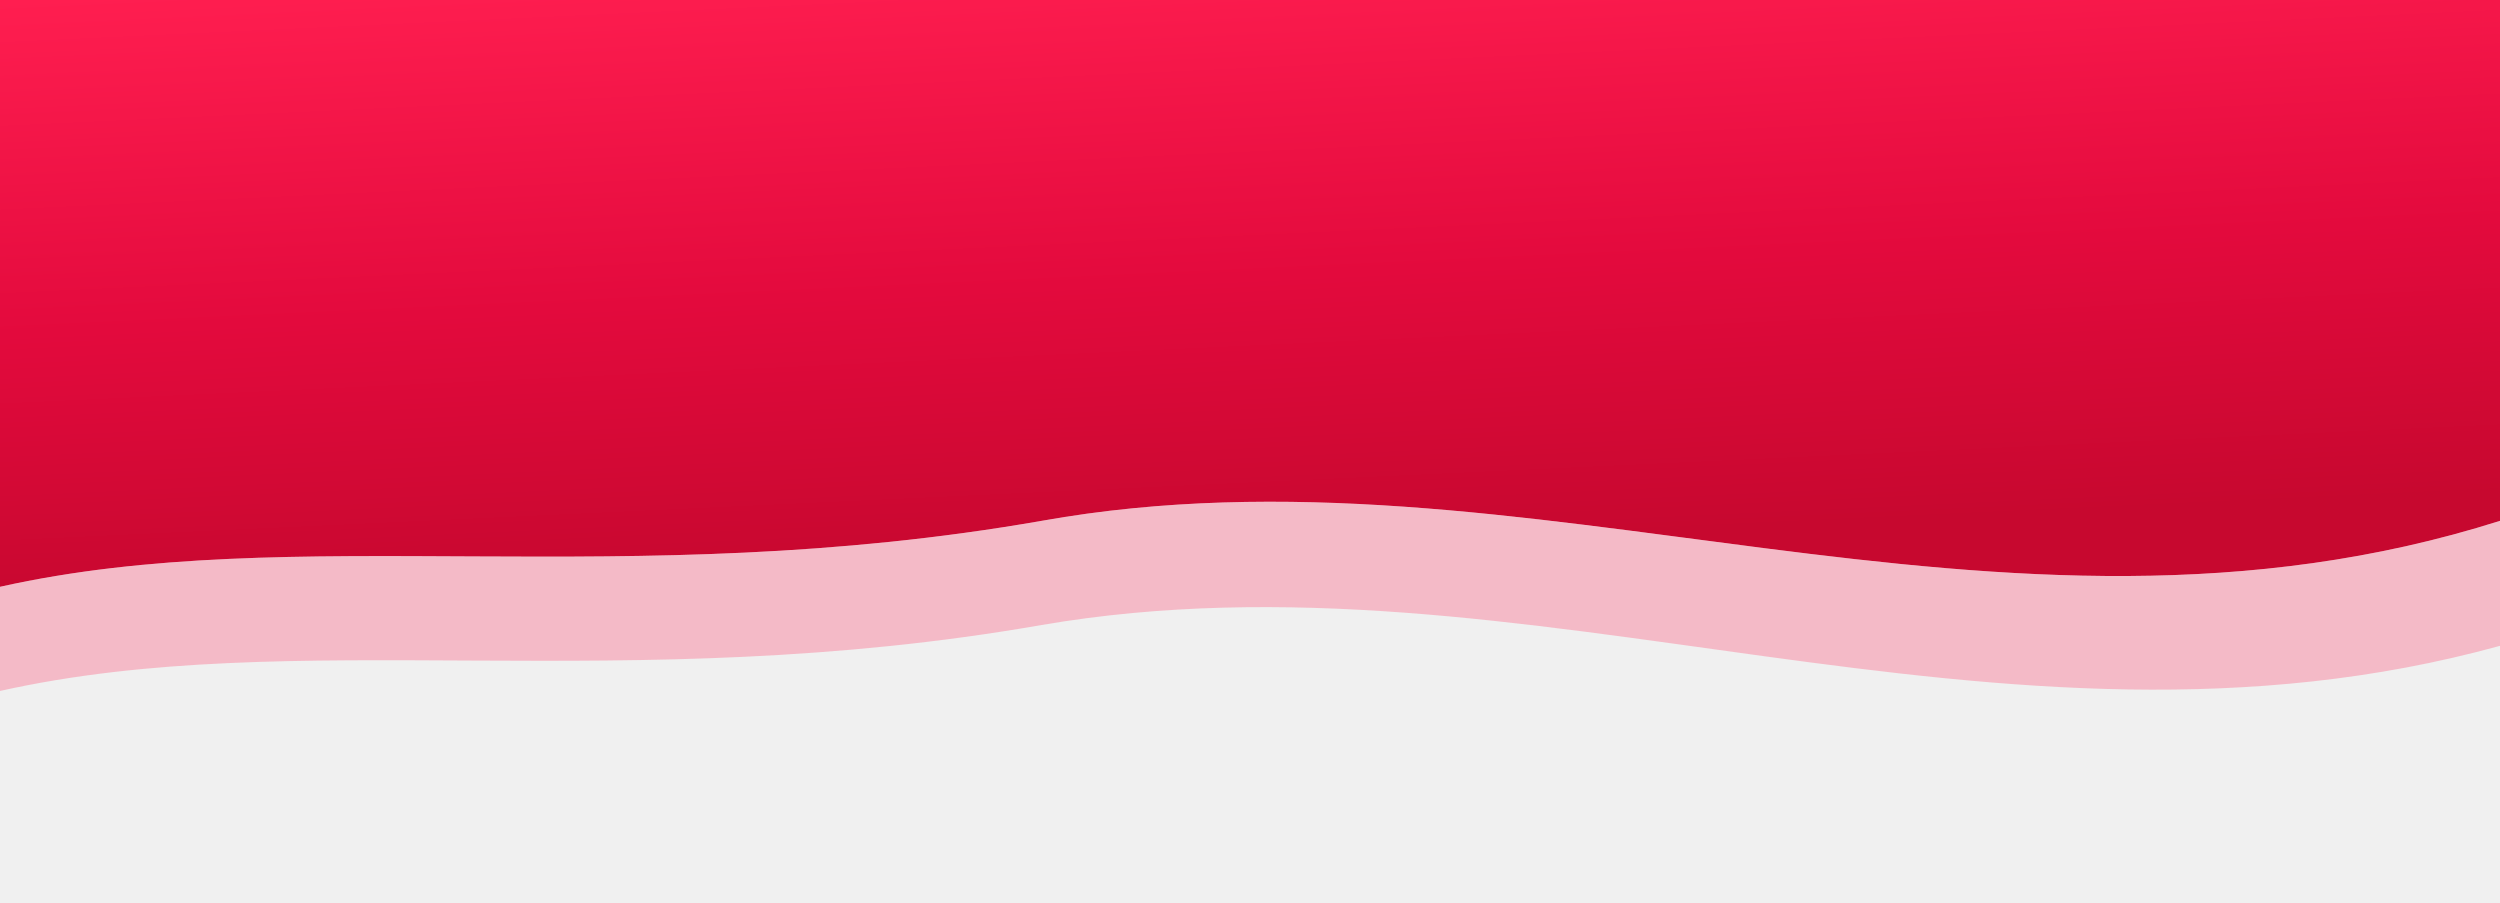
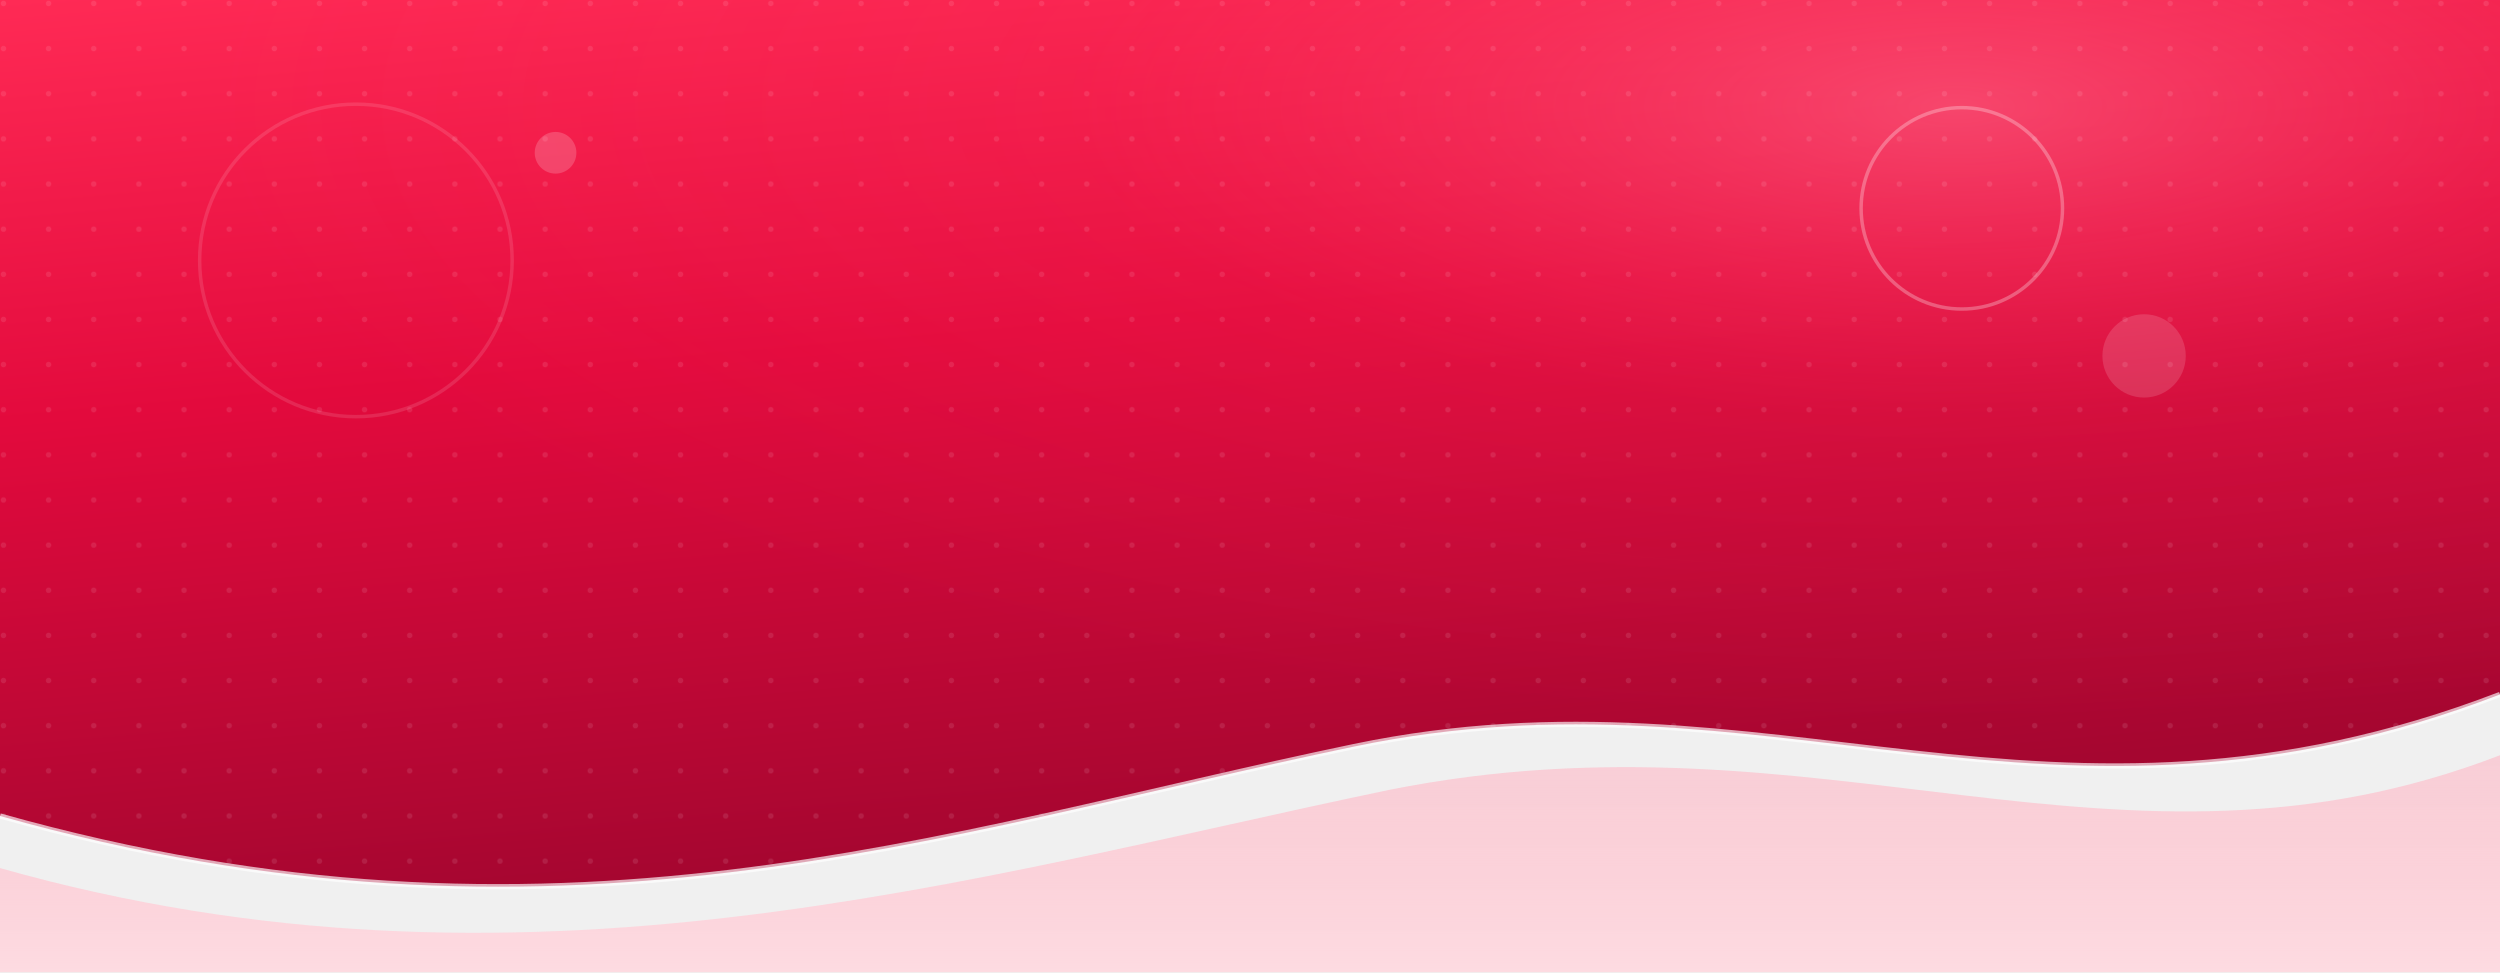
- <svg xmlns="http://www.w3.org/2000/svg" width="1440" height="520" viewBox="0 0 1440 520" preserveAspectRatio="none" fill="none" aria-hidden="true">
+ <svg xmlns="http://www.w3.org/2000/svg" width="1440" height="560" viewBox="0 0 1440 560" preserveAspectRatio="none" fill="none" aria-hidden="true">
  <defs>
-     <linearGradient id="bhero" x1="0" y1="0" x2="0.2" y2="1">
-       <stop offset="0" stop-color="#FF1E50" />
-       <stop offset="0.55" stop-color="#E30A3D" />
-       <stop offset="1" stop-color="#C7082F" />
+     <linearGradient id="bheroMain" x1="0" y1="0" x2="0.25" y2="1">
+       <stop offset="0" stop-color="#FF2A55" />
+       <stop offset="0.45" stop-color="#E30A3D" />
+       <stop offset="1" stop-color="#A50630" />
    </linearGradient>
+     <radialGradient id="bglow" cx="0.78" cy="0.12" r="0.7">
+       <stop offset="0" stop-color="#FF6E8C" stop-opacity="0.55" />
+       <stop offset="0.5" stop-color="#FF3A60" stop-opacity="0.12" />
+       <stop offset="1" stop-color="#FF3A60" stop-opacity="0" />
+     </radialGradient>
+     <linearGradient id="bwaveBack" x1="0" y1="0" x2="0" y2="1">
+       <stop offset="0" stop-color="#FFB3C2" stop-opacity="0.55" />
+       <stop offset="1" stop-color="#FFD9E0" stop-opacity="0.9" />
+     </linearGradient>
+     <pattern id="bdots" width="26" height="26" patternUnits="userSpaceOnUse">
+       <circle cx="2" cy="2" r="1.6" fill="#FFFFFF" opacity="0.10" />
+     </pattern>
  </defs>
-   <path fill="url(#bhero)" d="M0 0 H1440 V300 C 1150 392, 880 250, 600 300 C 360 342, 170 300, 0 338 Z" />
-   <path fill="#FF3D67" opacity="0.30" d="M0 338 C 170 300, 360 342, 600 300 C 880 250, 1150 392, 1440 300 L1440 372 C 1150 452, 880 312, 600 360 C 360 402, 170 360, 0 398 Z" />
+   <path d="M0 0 H1440 V400 C1180 500 1020 380 780 430 C540 480 320 560 0 470 Z" fill="url(#bheroMain)" />
+   <path d="M0 0 H1440 V400 C1180 500 1020 380 780 430 C540 480 320 560 0 470 Z" fill="url(#bglow)" />
+   <path d="M0 0 H1440 V400 C1180 500 1020 380 780 430 C540 480 320 560 0 470 Z" fill="url(#bdots)" />
+   <path d="M0 470 C320 560 540 480 780 430 C1020 380 1180 500 1440 400" stroke="#FFFFFF" stroke-opacity="0.65" stroke-width="3" fill="none" />
+   <path d="M0 500 C300 585 560 505 800 455 C1050 405 1220 520 1440 435 V560 H0 Z" fill="url(#bwaveBack)" />
+   <circle cx="1130" cy="120" r="58" stroke="#FFFFFF" stroke-opacity="0.28" stroke-width="2" />
+   <circle cx="1235" cy="205" r="24" fill="#FFFFFF" fill-opacity="0.14" />
+   <circle cx="205" cy="150" r="90" stroke="#FFFFFF" stroke-opacity="0.12" stroke-width="2" />
+   <circle cx="320" cy="88" r="12" fill="#FFFFFF" fill-opacity="0.18" />
</svg>
